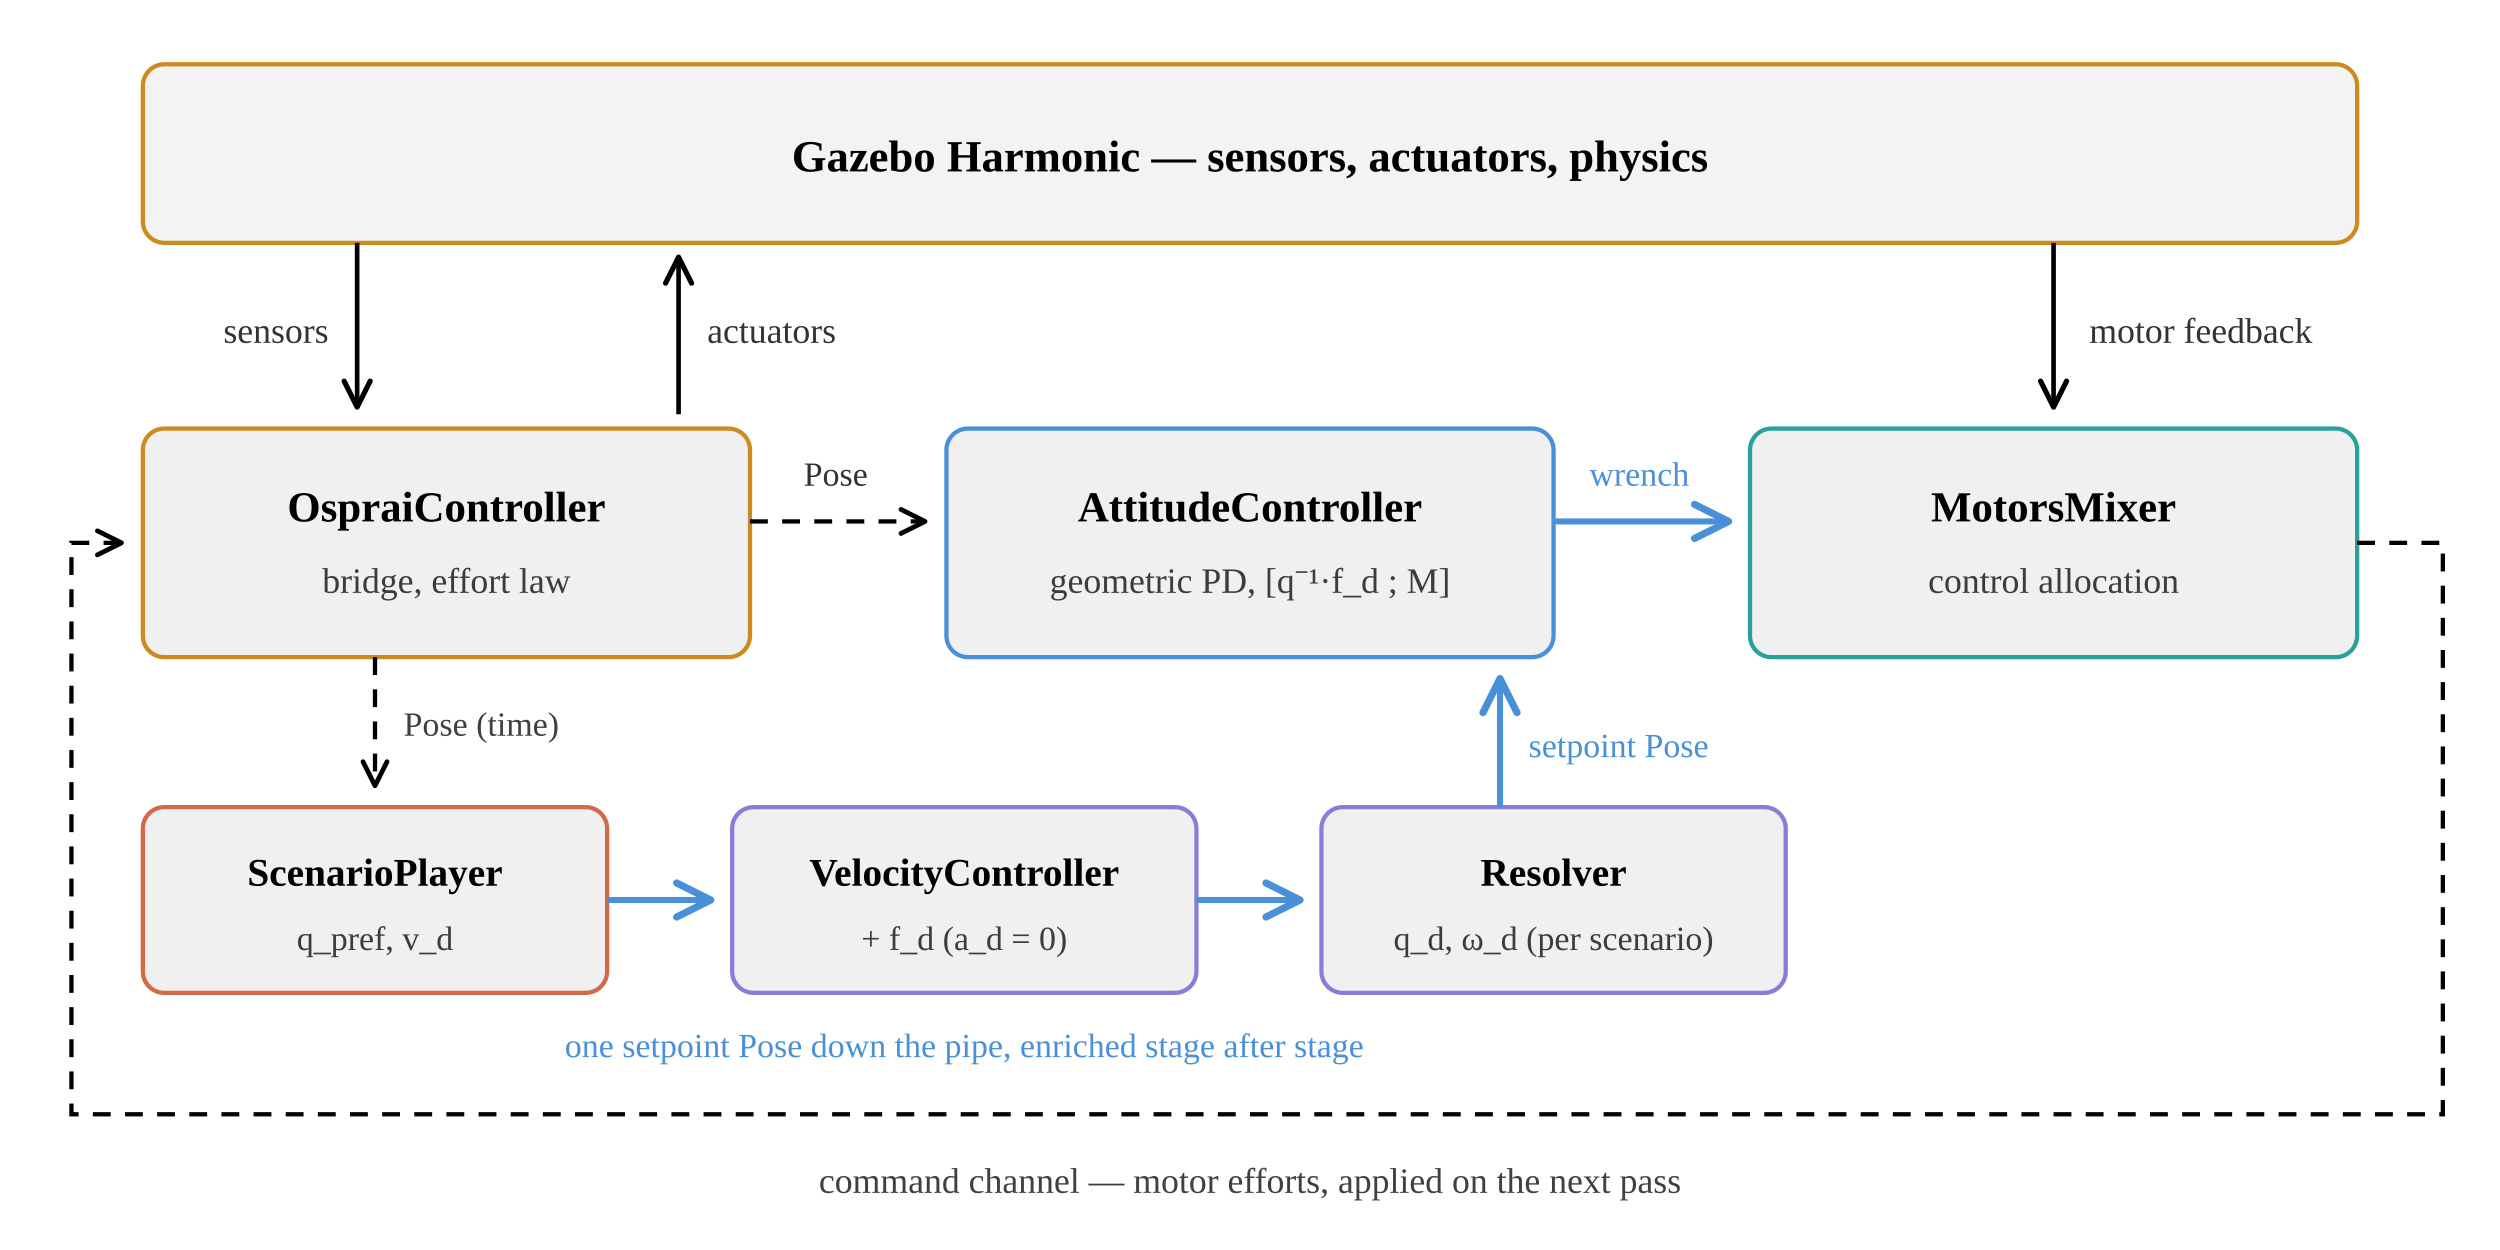
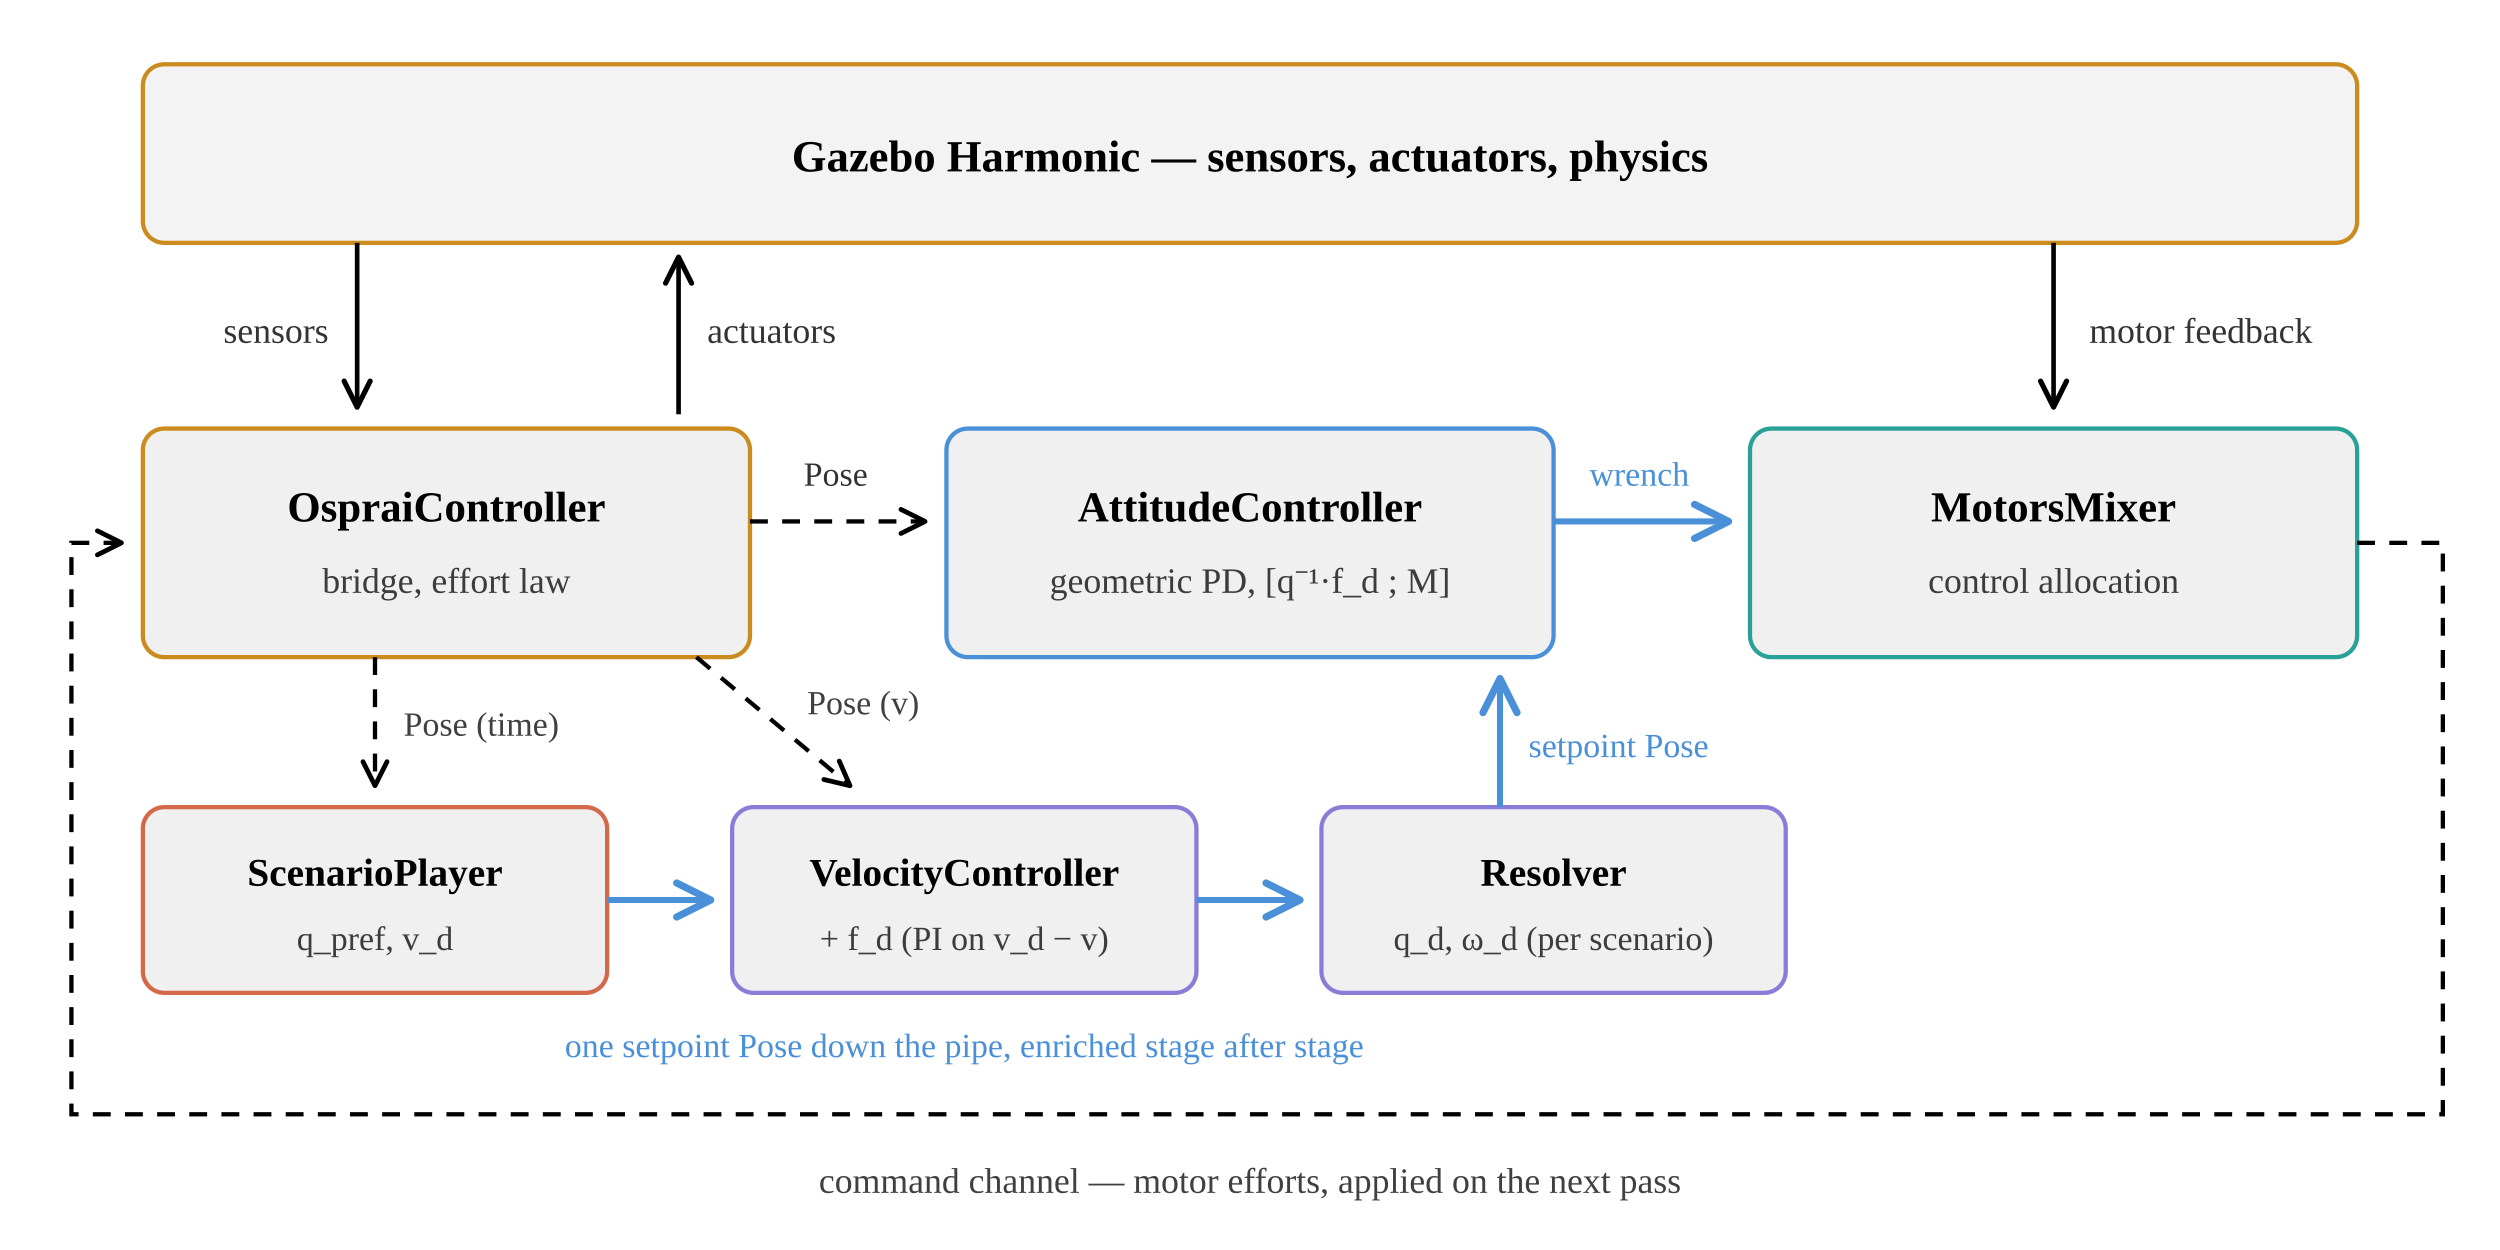
- <svg xmlns="http://www.w3.org/2000/svg" class="diagram" viewBox="0 0 700 350" role="img" aria-label="Data flow: Gazebo sensors into the vehicle controller, which publishes the pose; the scenario player reads its simulated time and hands the setpoint pose down the pipe; the velocity stage adds the force, the resolver sets the attitude to reach, the attitude controller turns the setpoint into the wrench for the mixer; the mixer's commands go back to the vehicle controller and the actuators">
+ <svg xmlns="http://www.w3.org/2000/svg" class="diagram" viewBox="0 0 700 350" role="img" aria-label="Data flow: Gazebo sensors into the vehicle controller, which publishes the pose; the scenario player reads its simulated time and hands the setpoint pose down the pipe; the velocity stage reads the measured velocity in the pose and adds the force, the resolver sets the attitude to reach, the attitude controller turns the setpoint into the wrench for the mixer; the mixer's commands go back to the vehicle controller and the actuators">
  <defs>
    <marker id="p-arw" viewBox="0 0 10 10" refX="9" refY="5" markerWidth="7" markerHeight="7" orient="auto">
      <path d="M1 1 L9 5 L1 9" fill="none" stroke="currentColor" stroke-width="1.6" stroke-linecap="round" stroke-linejoin="round" />
    </marker>
    <marker id="p-arw-b" viewBox="0 0 10 10" refX="9" refY="5" markerWidth="7" markerHeight="7" orient="auto">
      <path d="M1 1 L9 5 L1 9" fill="none" stroke="#4a90d9" stroke-width="1.7" stroke-linecap="round" stroke-linejoin="round" />
    </marker>
  </defs>
  <rect x="40" y="18" width="620" height="50" rx="6" fill="currentColor" fill-opacity="0.05" stroke="#cb8b1e" stroke-width="1.2" />
  <text x="350" y="48" text-anchor="middle" font-size="12.5" font-weight="600">Gazebo Harmonic — sensors, actuators, physics</text>
  <line x1="100" y1="68" x2="100" y2="114" stroke="currentColor" stroke-width="1.3" marker-end="url(#p-arw)" />
  <text x="92" y="96" text-anchor="end" font-size="10" opacity="0.8">sensors</text>
  <line x1="190" y1="116" x2="190" y2="72" stroke="currentColor" stroke-width="1.3" marker-end="url(#p-arw)" />
  <text x="198" y="96" font-size="10" opacity="0.8">actuators</text>
  <line x1="575" y1="68" x2="575" y2="114" stroke="currentColor" stroke-width="1.3" marker-end="url(#p-arw)" />
  <text x="585" y="96" font-size="10" opacity="0.8">motor feedback</text>
  <rect x="40" y="120" width="170" height="64" rx="6" fill="currentColor" fill-opacity="0.06" stroke="#cb8b1e" stroke-width="1.2" />
  <text x="125" y="146" text-anchor="middle" font-size="12" font-weight="600">OspraiController</text>
  <text x="125" y="166" text-anchor="middle" font-size="10" opacity="0.75">bridge, effort law</text>
  <rect x="265" y="120" width="170" height="64" rx="6" fill="currentColor" fill-opacity="0.06" stroke="#4a90d9" stroke-width="1.2" />
  <text x="350" y="146" text-anchor="middle" font-size="12" font-weight="600">AttitudeController</text>
  <text x="350" y="166" text-anchor="middle" font-size="10" opacity="0.75">geometric PD, [q⁻¹·f_d ; M]</text>
  <rect x="490" y="120" width="170" height="64" rx="6" fill="currentColor" fill-opacity="0.06" stroke="#2aa198" stroke-width="1.2" />
  <text x="575" y="146" text-anchor="middle" font-size="12" font-weight="600">MotorsMixer</text>
  <text x="575" y="166" text-anchor="middle" font-size="10" opacity="0.75">control allocation</text>
  <rect x="40" y="226" width="130" height="52" rx="6" fill="currentColor" fill-opacity="0.06" stroke="#d4694a" stroke-width="1.2" />
  <text x="105" y="248" text-anchor="middle" font-size="11" font-weight="600">ScenarioPlayer</text>
  <text x="105" y="266" text-anchor="middle" font-size="9.5" opacity="0.75">q_pref, v_d</text>
  <rect x="205" y="226" width="130" height="52" rx="6" fill="currentColor" fill-opacity="0.06" stroke="#8b7cd8" stroke-width="1.2" />
  <text x="270" y="248" text-anchor="middle" font-size="11" font-weight="600">VelocityController</text>
-   <text x="270" y="266" text-anchor="middle" font-size="9.5" opacity="0.75">+ f_d (a_d = 0)</text>
+   <text x="270" y="266" text-anchor="middle" font-size="9.5" opacity="0.75">+ f_d (PI on v_d − v)</text>
  <rect x="370" y="226" width="130" height="52" rx="6" fill="currentColor" fill-opacity="0.06" stroke="#8b7cd8" stroke-width="1.2" />
  <text x="435" y="248" text-anchor="middle" font-size="11" font-weight="600">Resolver</text>
  <text x="435" y="266" text-anchor="middle" font-size="9.5" opacity="0.75">q_d, ω_d (per scenario)</text>
  <line x1="210" y1="146" x2="259" y2="146" stroke="currentColor" stroke-width="1.2" stroke-dasharray="5 4" marker-end="url(#p-arw)" />
  <text x="234" y="136" text-anchor="middle" font-size="9.5" opacity="0.8">Pose</text>
  <line x1="435" y1="146" x2="484" y2="146" stroke="#4a90d9" stroke-width="1.7" marker-end="url(#p-arw-b)" />
  <text x="459" y="136" text-anchor="middle" font-size="9.5" fill="#4a90d9">wrench</text>
  <line x1="105" y1="184" x2="105" y2="220" stroke="currentColor" stroke-width="1.2" stroke-dasharray="5 4" marker-end="url(#p-arw)" />
  <text x="113" y="206" font-size="9.5" opacity="0.75">Pose (time)</text>
+   <line x1="195" y1="184" x2="238" y2="220" stroke="currentColor" stroke-width="1.2" stroke-dasharray="5 4" marker-end="url(#p-arw)" />
+   <text x="226" y="200" font-size="9.5" opacity="0.75">Pose (v)</text>
  <line x1="170" y1="252" x2="199" y2="252" stroke="#4a90d9" stroke-width="1.7" marker-end="url(#p-arw-b)" />
  <line x1="335" y1="252" x2="364" y2="252" stroke="#4a90d9" stroke-width="1.7" marker-end="url(#p-arw-b)" />
  <line x1="420" y1="226" x2="420" y2="190" stroke="#4a90d9" stroke-width="1.7" marker-end="url(#p-arw-b)" />
  <text x="428" y="212" font-size="9.5" fill="#4a90d9">setpoint Pose</text>
  <text x="270" y="296" text-anchor="middle" font-size="9.5" fill="#4a90d9">one setpoint Pose down the pipe, enriched stage after stage</text>
  <path d="M660 152 L684 152 L684 312 L20 312 L20 152 L34 152" fill="none" stroke="currentColor" stroke-width="1.2" stroke-dasharray="5 4" marker-end="url(#p-arw)" />
  <text x="350" y="334" text-anchor="middle" font-size="10" opacity="0.75">command channel — motor efforts, applied on the next pass</text>
</svg>
